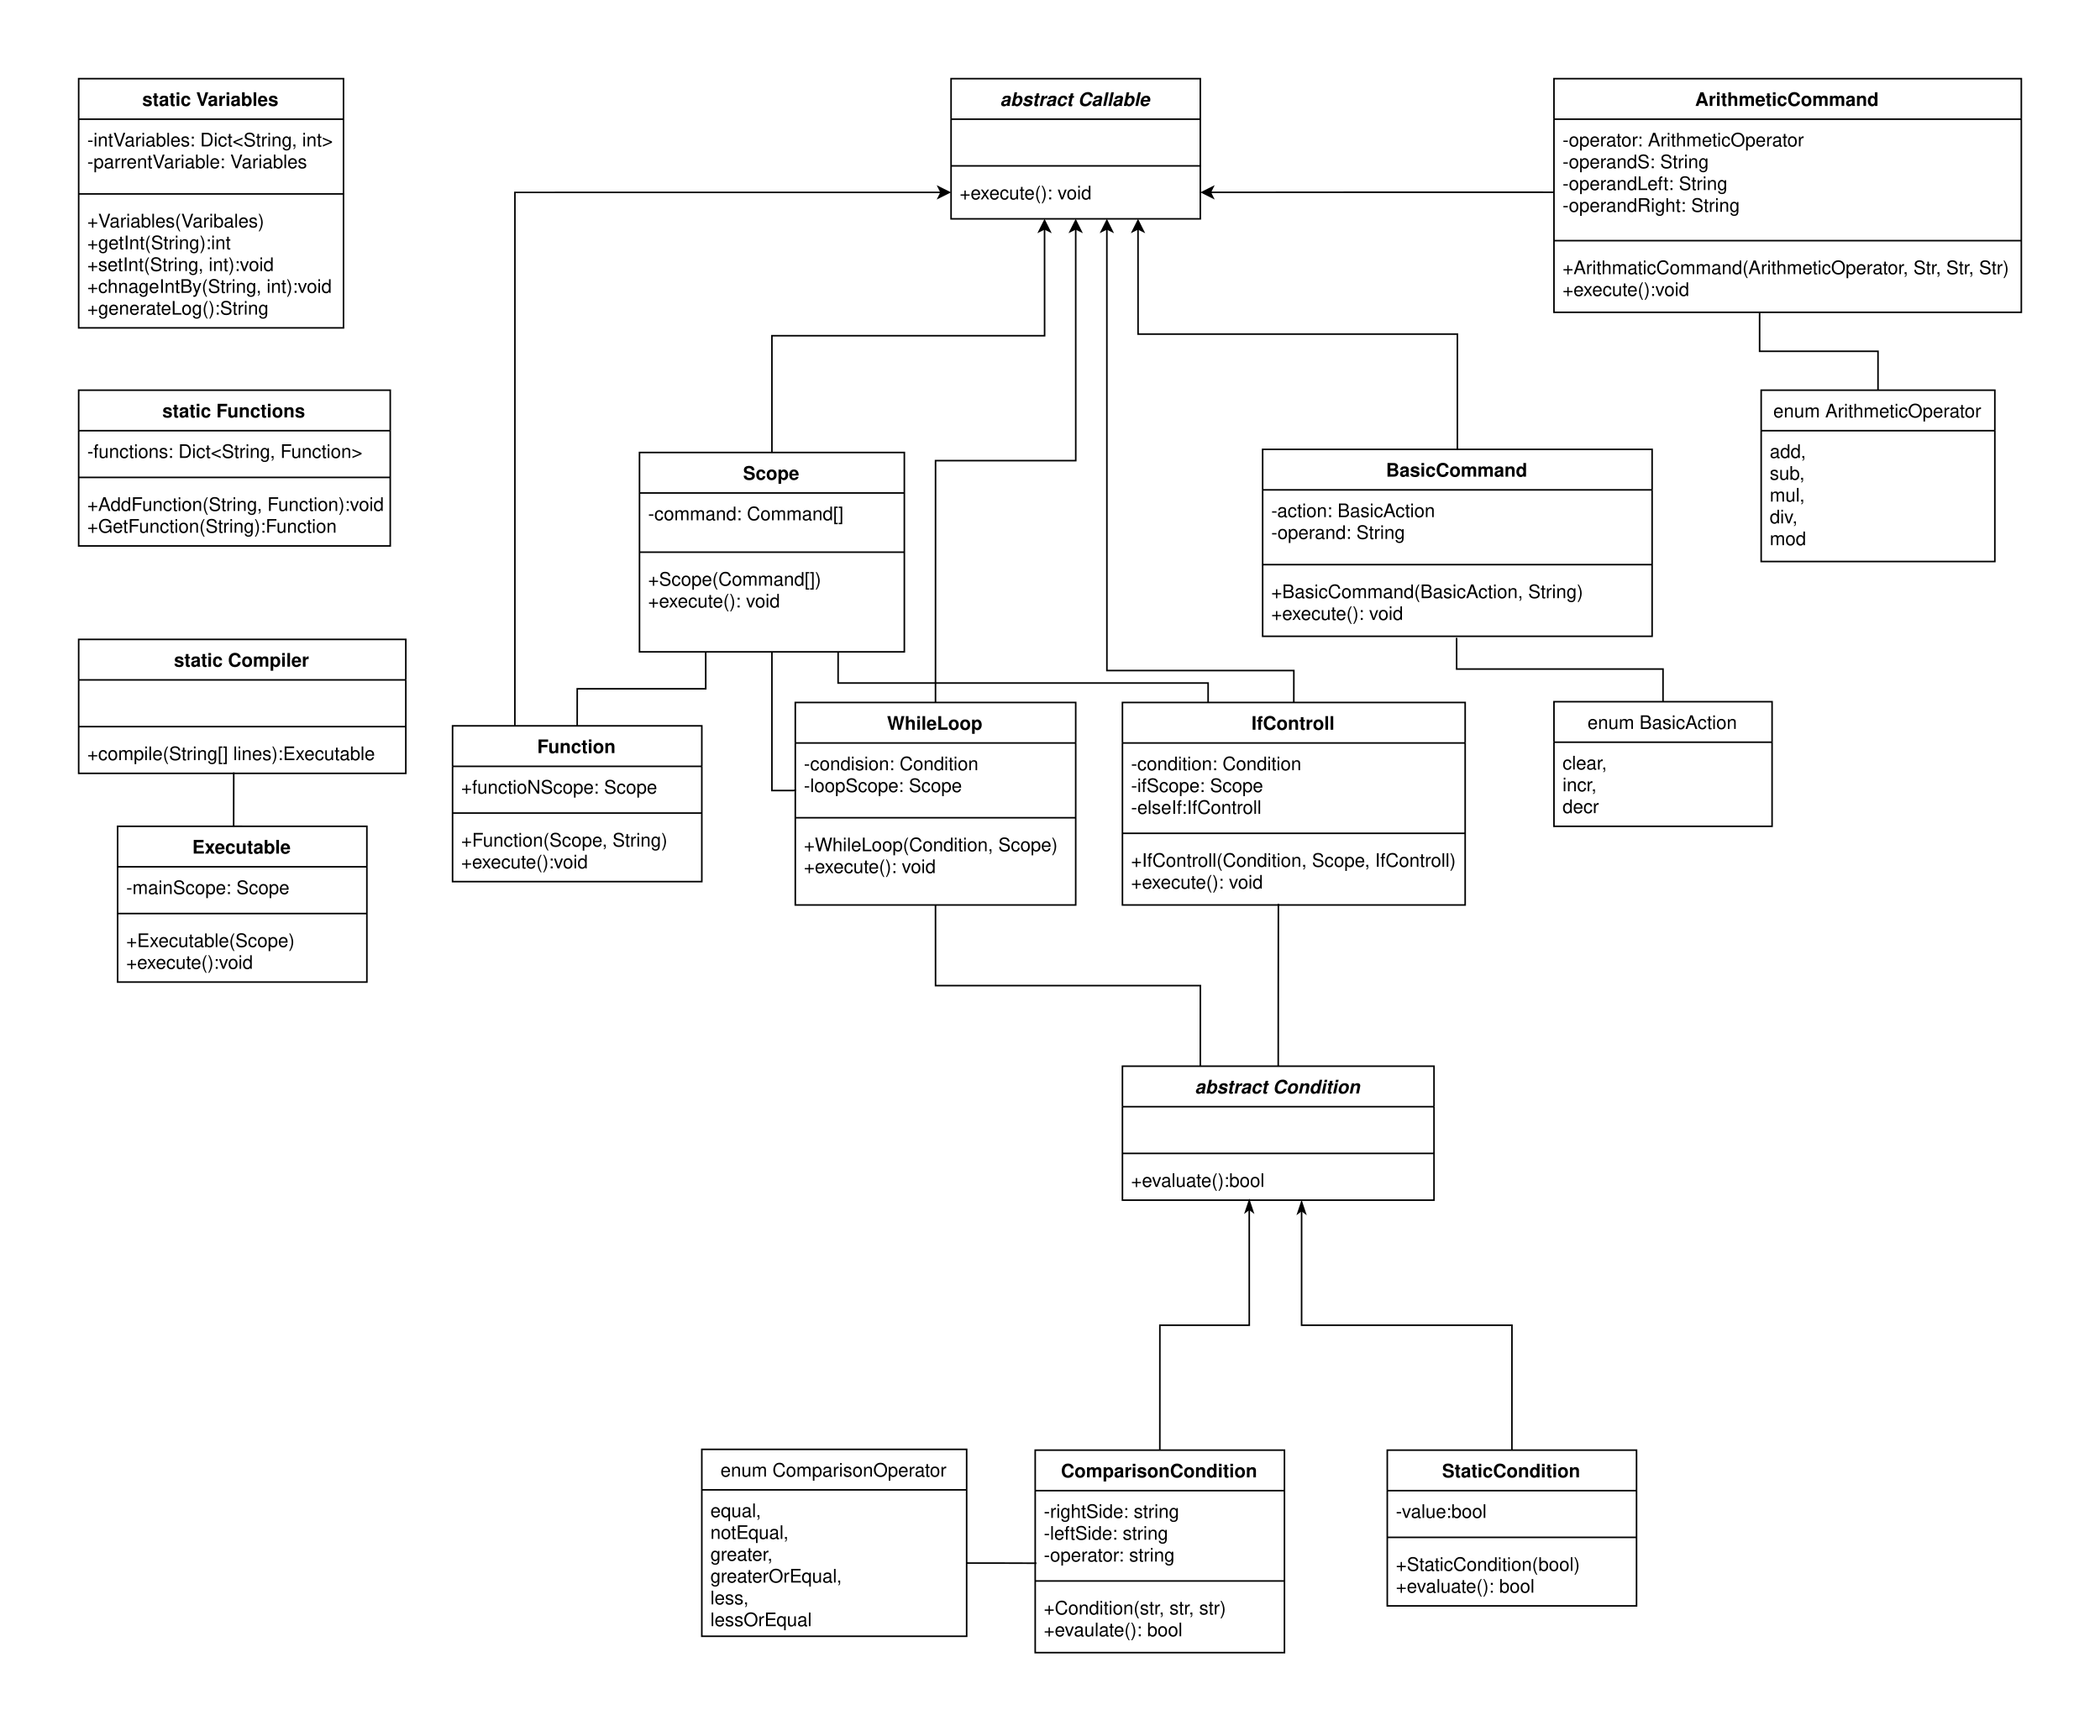
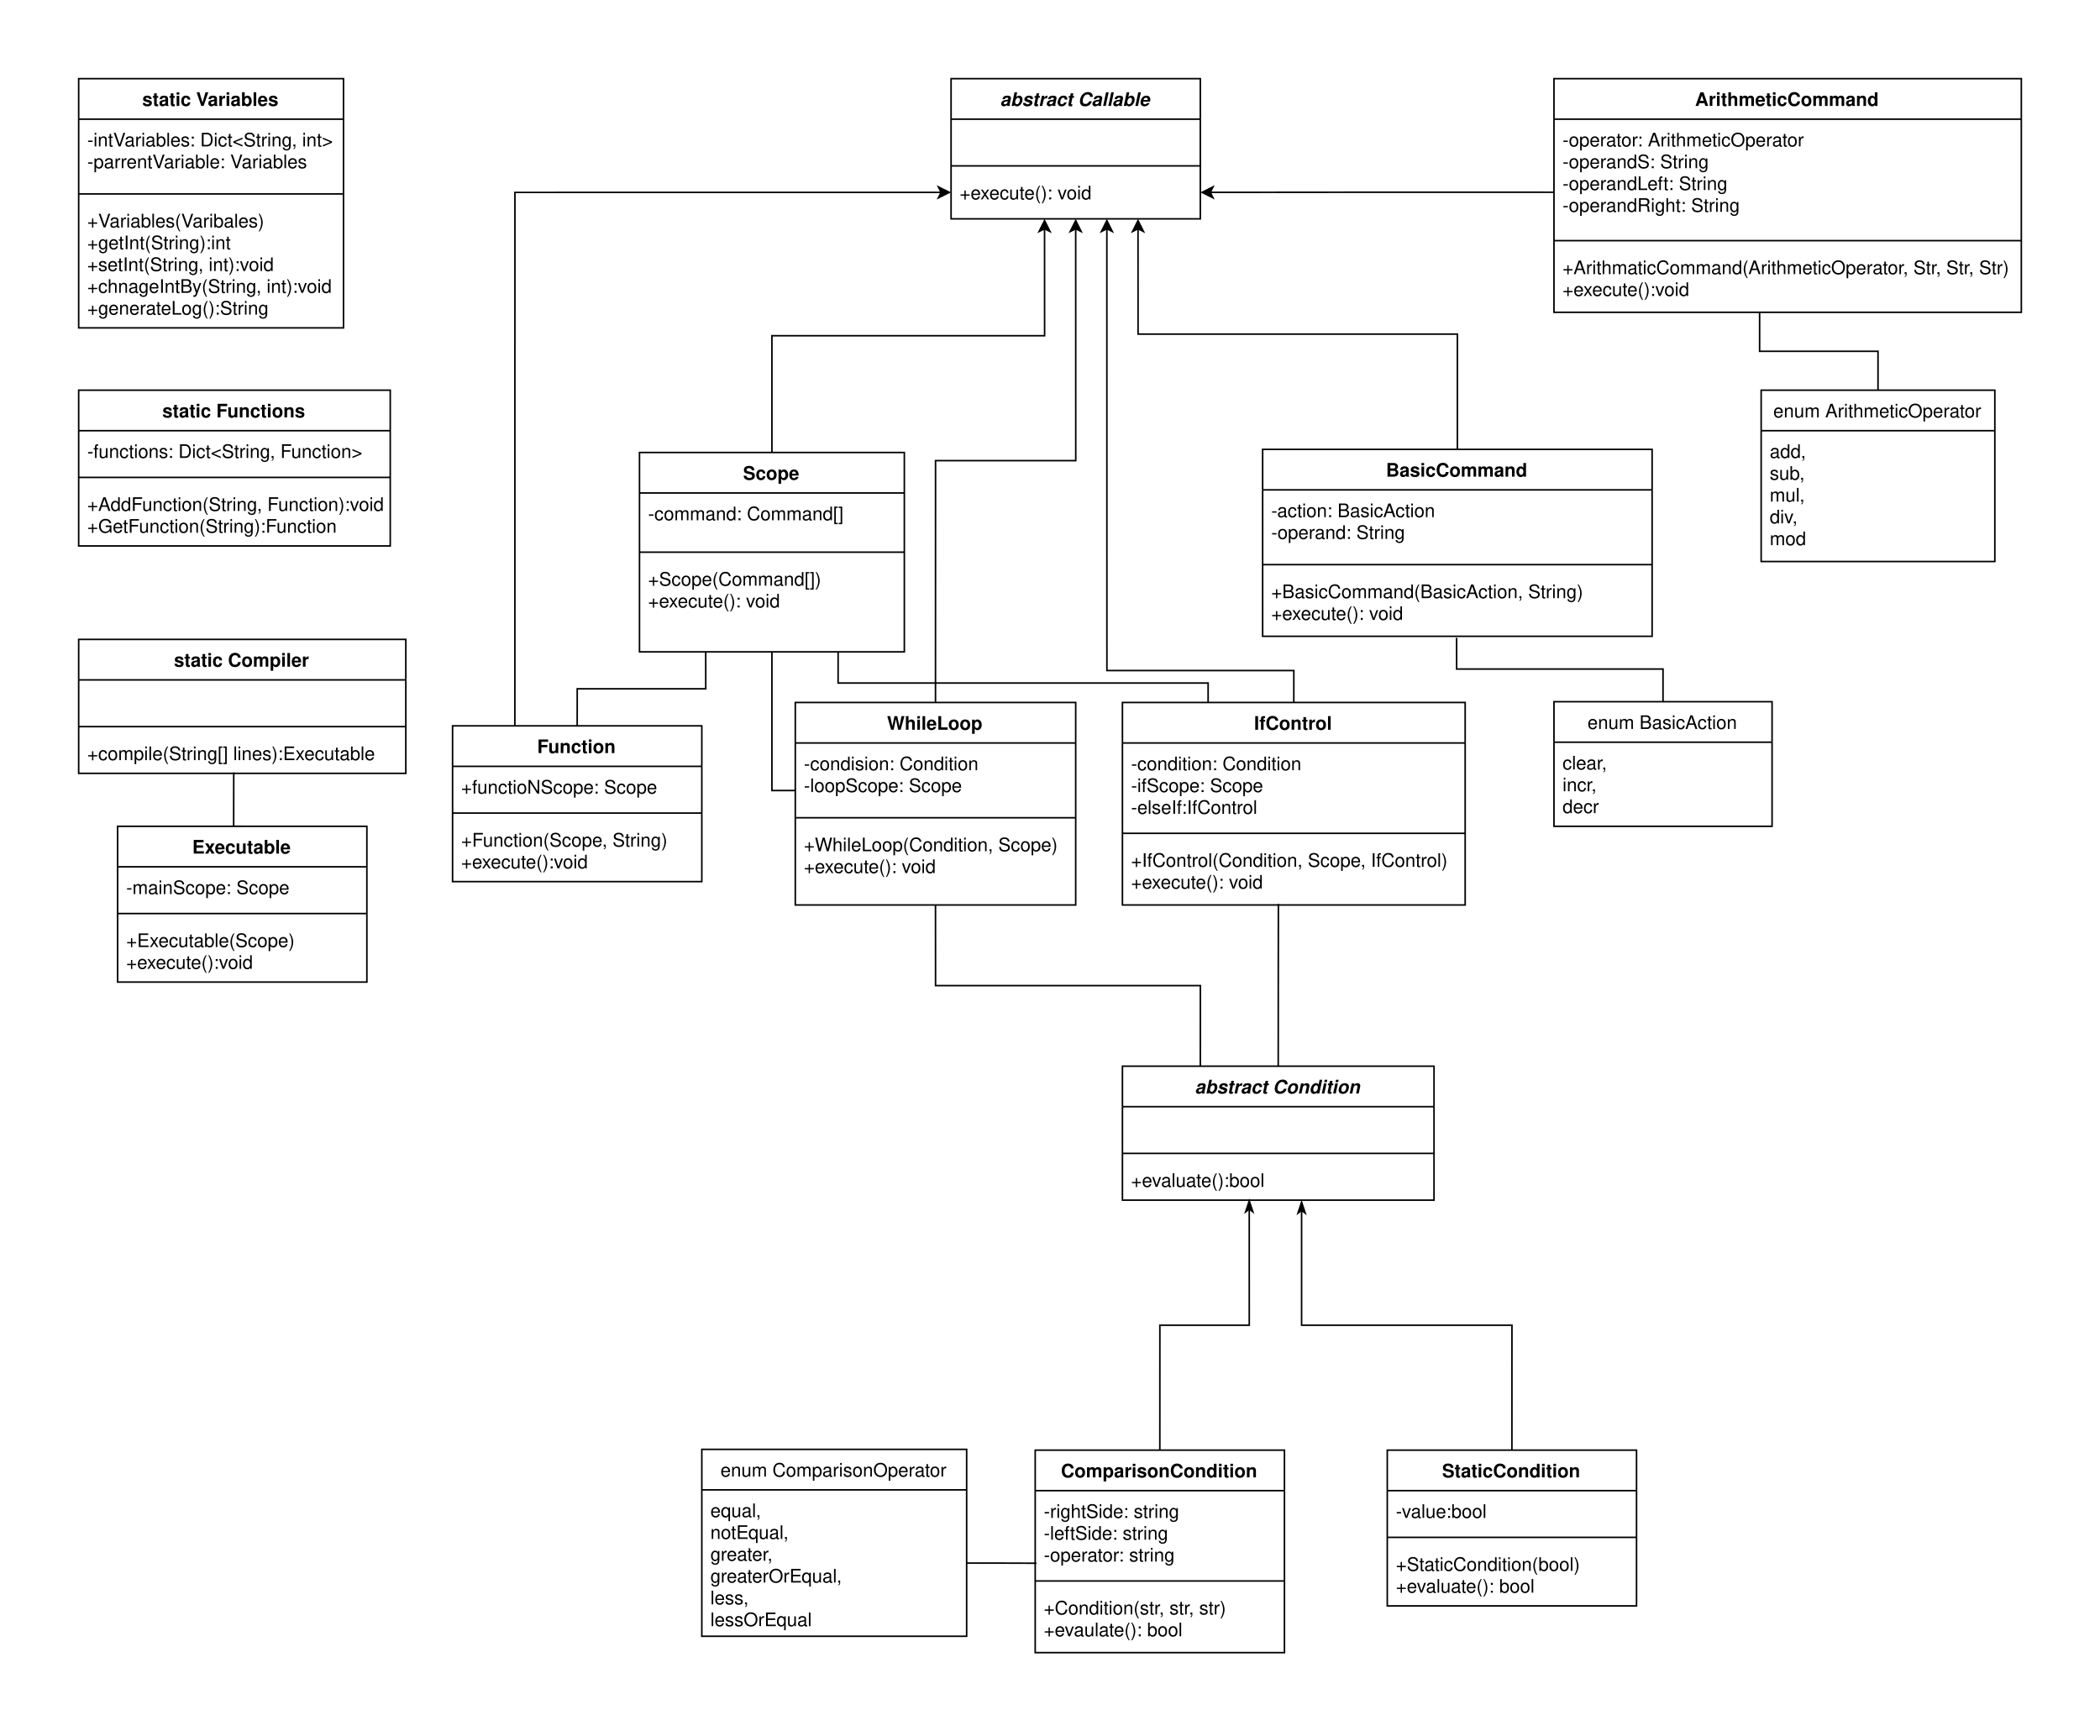
<svg xmlns="http://www.w3.org/2000/svg" version="1.1" width="1348px" height="1114px" viewBox="-0.5 -0.5 1348 1114" content="&lt;mxfile host=&quot;Electron&quot; modified=&quot;2022-10-18T14:00:57.510Z&quot; agent=&quot;5.0 (Windows NT 10.0; Win64; x64) AppleWebKit/537.36 (KHTML, like Gecko) draw.io/20.3.0 Chrome/104.0.511.114 Electron/20.1.3 Safari/537.36&quot; etag=&quot;hCdyJuKr36JOZqBVEAT0&quot; version=&quot;20.3.0&quot; type=&quot;device&quot;&gt;&lt;diagram id=&quot;C5RBs43oDa-KdzZeNtuy&quot; name=&quot;Page-1&quot;&gt;7V1pc9o6F/41zOR+oINX4GMgaW5607Rp0nT58o5iC3BqLGqbbL/+lWx51YkxwWZpNdOZYiEbRefROc9ZJHe08fzpzEeL2UdiY7ej9uynjnbSUVXF0DX6H2t5jlt0XY0bpr5j805Zw7Xzgnljj7cuHRsHhY4hIW7oLIqNFvE8bIWFNuT75LHYbULc4q8u0BQLDdcWcsXWb44dzuLWgdrP2v/FznSW/LJiDuNv5ijpzP+SYIZs8phr0k472tgnJIw/zZ/G2GWTl8zLt/Pnb+7FL/Psw1XwG30d/XdzeduNH/Z+nVvSP8HHXvjmR1+e3Si3lnNyP1ga3uXCs5eG2uV/axA+J/OFbTp9/JL44YxMiYfc06x15JOlZ2P21B69yvpcELKgjQptvMdh+MyxgJYhoU2zcO7yb/GTE35nt78z+NUP/jD2+eQpf/HML2pOAZ+qgCx9i/9BL78m7/+91e+/Lz6/v3rsnR3ffeh2zbgf+2NzMOETd4bJHIf+M+3gYxeFzkMRS4hDcpr2S2/9TBw6PrXHl4/R49jhi0fResVHhMif4pDflQmPfsgNI2uKRAqL9+H02+OlqenTx/Dq3vhi/Ox//9TVdizffl7ASqWAqVz95/gu1Uiuf+S/zO6LrrIb7WOmJ+ilRzwct7x32ES1iJxYcBVT328FYfQvRc+5DguGnOB1AGrmoABAXR0UlUSpv9kzqvrTD/EIGkWpruwWpW8Caa+nFlD6zhyYK5FKrz5j36EThv29gS9oGBR1P/CrlvA47FfiV0s0Hty/Jfyqu8Wv+iYA/wlKVjOaRmnBAlcAoWrYD8hd8l+6tsgCC+gIHp25i6JpnBAvTIDCRIdcZ+rRzxadSKYjRg/YDx1KZ4/5FyGDx8iaOa59gZ7Jkk1PECLrV3I1mhHfeaGPRQlS6Nd+yHGkmoUe1+xOLkMfB7TP50SGStp0gYKQ97GI66JF4NylA55TGTneiIQhmScPKkA7pc3RReiTXykRV9ZGDpsN/FQpav6tqheplzrg14+ZF6D0edss7wFwk1dF875QTwV5UzoJ6e+l1I7/ngb9ngn8nmoWfw65VPAeCvGITWOwIS0EcdoXcNq1yHyOPHrTMf1izC+MUcc4EdBLBRDmkOriSfgqToMFshxvehH1OdGzli98AlgTofdO3AgjM8e2sRdhKEQhimHGgMMNBR0AG9SIzuOYqTA2vDG9VrJr+o9198Mx8SjckBPhClMMP2KGYwBxlYt5NeKei4JcBTBNb0n9DAWxCrJznUjr5MyIuCJXCHZORRRZMC7Jm8hedRVB2poobQ2QrIvusPuZBE7oEPZ8P+5bkviuhGrW1BoVOmMjmSZhlIJQR5FZOSos0386DH+aEltjavWxtQzx0T/xin4g9Ff+tIWct5291gAwqAcAo7c5AkAmLgIA3bHpsMLOWO0c98aImmQ2vzVZhiZZRnMsQy+xDL2m0R9WoOXgOAbsQIp6K4LrH6eFRGhVLuON6EQd2TameFRJJxoXqqHWE2oDdAIcsAaxCckVGpIuRBa3umQVUb3uaT4nF4jqFyJRyopI1HqWPB9p+mnjr92P/oOyuL33Lq8mePq/m6Tfyngon9i2E0Z9tWjh06hF8oj4D2oiYQQDyDhAAG0JP/CE7QxAmykKkZ59o2QfRyKT4crtOxJa2ZHQGa4FazIArImQVP4DnQmRi3Yt4tlOEJG8OGZJLyPOl8VBui6FcxyCj/rA0fhDpzY12YxSH5MVHggEQL2BgCY8ZIiuShdkQ7H2gXUOibUtH0TRISckNT9HuZU8ThatjG62BQYgvAmucbUtNIhJU0oAqIxo2y3yHTa5waFTkrjpI3oqdFyXqLTFPah5XR3FBFOlZgXz2AwVQIqSrpAMENG6P3Es6gWZLpPZdejT9RqrjMg5MqeRFuVBx4wT0PljE5g8Kn7S60jjaiQ2KmPiEla4w2sgJo7rlpoOVt3U1TCtpUXbYxGD2ixCpA7ri/iw2cTa4oXYREsJUnjEUNZ7lK7nI/bpDtFPJQpBvfVzLzyK1QbjEbHSyPUI8j1SxcK6xnwj39eaeWiKaffRc70bptjDPvWZLsg0YjHJTVL7NAzPmunbQVv8JjGtEL8Zk/mCsl5f0pst0xtRZ6X7VQqgaC219mp2tDJHKtVAaU1tQkJAibeXTBUjWJKENCZeIK0KL+i2pAvmVa1YvSeEgFdT9piYA2bzT6MoBli7Ixf8hogAUrGtLXiwNH2P9rTUTqTpfb2T3xTwbtjvd1ZtDNjqnpaH2xftg3/1YlHicHX93+lD9+5XklpbmYJLVun2c3BVw87pjAqFIBlhk4xwWNxVZKiAEwulvpReAwEvEAwiIezOqbqsm7z6Cw1F5Zrayyo7cMSSF7Yn3C1W24EDBllhpuSPVqW2qvJacsW/ERR1i/T0JlQ9xAwTVXJY1LCXMsGmqKHloiBwrJuZ4xUY4vplNisZYpJOWrmhVNX3iiICaTAWM0S+ExAvlyeXZLHFLR5DvUAWhypYmQXSxarKrM2AIea0upHtvXZszhcDnlHIVUNR9V71PTVGPgqZ8QC/l5ao2hKli7Vx8mk0kBqFh1x/y+hfzz7XF2/dgsq26CeQeqIEMzUbR3Q24ixl/kOZjj6gJbV0aanVHSGuVASNIwXIUoKctIEsZdU2iBxSRohys2SHsSQYLRIMs3xSBZCzTrcXF0+qaIBegHAQgxJdZIVprXWEjWOrXG0d8YfkDAlZ0FACS+W62yiRCWGjiWoqcMT1S7L/JsbQjHCBWipQuA0QBnDAYGF23hAcFVb+OF3mby/PlorgrVipaSSaoAxgqOQQt5rqw0E+iqW866lpxnM/EpwgOLiXlo9eVa3f7Qevqkad0ybYW87L9KEes+xtTBkBnfJHscj0RONsA6HoU+iQMWmLRAJ7TC0Xo9jVTM2F41mlFhuzFhl2qmk5hrWRUhF1goDRRNTp+rx7en7fRcGnu2n34uL45516DxQ+cMWQxbY/JaFIqR+aOg9xUPQyh1DNA3weYgMKAsSBqB/w7yWVUEEbeCQ8FVunPkbMHEONn3zgBhcHgdiSdpUqJqyxYBvf8zNsIrANkdOdpliTzz8KRLXGidLFI3nfDUxtv8hp1SoupFarUlY7SK2CRwfrh+O/lFPmnQbT5ds7u158O0Ip8Fn37QjrHiJumsXf0blFe+0Q8fK4Sv3bOURczPSfT6japhbIFe2TjL83yIwMoyRu8OiV9DUwzSf4ITgA+X0rrfd4/cATZyJWjGbfYjfA5xP6ZQW0/l7qU7ksNwrQQ9BpJKcPjVim9MvodbwZpUhtCh3I9INCbyLTD242ATP92SoHz1SJP2adZBB/68oCyPuDuGktiJ8EDQ+BBWfn/ZVOjKSeUxrW369aVHCtGoDDtGe1qFXjzr/dJNrILutQt0JTy0eDrlOH2si2JRAU4ulNXf75WJaKrbYY6aLazw1L4JBFT1USzDUJ5vpi3+ZWJnDE0CFKo5IBOGJLXiwgdZflAlJ5ykUrINn51iZtx7ve1fbPj25xbztIAuueL51k2/eELWraAToWulHKwAwHe1YeVBsjlWGCPcEIcApS+mqjfHwTthYH9nqj/XYuyjFws68LpkTtQXyjLZqZsMraLxCStKG0qjYKWUOybs2lAI9Pki7FWi7F+mKHDs0Cl3hbUgfLzQv+ggwhtCF46Gysra53fcfk8E1uQpEZpkRxtZuwpaINDYgrV70DbMdvdldKRRkKf9lDq0UWmhjDfr/01qpEl8Hrt/BL4QhWw9h98FoTg9fUAE1iQFzKo7fWs0Pa4YWyNRnK3ph3ri/2XYeyNTCUndiBo1xtxMrNjbIoog2A7DyMrYueSXpme4IT+U6ado/oLDMG6KU0oNfSHl/QRfbYnaRwqHwjTcYy+WtppNKoVBrpCjycIJYOsUlJJtYiE+uLfddBLB2ikKNj2874BKAG4HfCnOGwdBfr96qDKlXGhtipGwdrgmfc/+4vyZ2O9MnU/Hp+eXozUUhS5H9YOdI0I5rUXq4OhW01RQrONHBEPNiv8Z1PG+Hj1Y3Sx1SrzuhvOJbcKN008xyaq4mnAh7HpbSlJ4A8uW0XdzMHy7tiw3xZ2gFtOw+lHkT6rhl4KhfgRiEt8ASnBnb/gCMWPddMV8jT/HZxDouoPTTQbTXa0h6A11o86ReyJsKpftfFY/2E7+PlXdmFr3d5OmBd9dOEEwyCrd+W+pE+8Do+cDNCV4DXGYJSb8AHriLNJRc4UiooMztHkJrhUXbxgwy6b1dzKD1xKyIIoia2IoJDHu7SGe6y41eK57aYml7PJ04rxmtWhtCHlL3hhr3dnVWCvAIAeukTEuZrOXy0mH0kNmY9/g8=&lt;/diagram&gt;&lt;/mxfile&gt;" style="background-color: rgb(255, 255, 255);">
  <defs>
    <clipPath id="mx-clip-414-321-162-34-0">
      <rect x="414" y="321" width="162" height="34" />
    </clipPath>
    <clipPath id="mx-clip-414-363-162-50-0">
      <rect x="414" y="363" width="162" height="50" />
    </clipPath>
    <clipPath id="mx-clip-614-81-152-26-0">
      <rect x="614" y="81" width="152" height="26" />
    </clipPath>
    <clipPath id="mx-clip-614-115-152-26-0">
      <rect x="614" y="115" width="152" height="26" />
    </clipPath>
    <clipPath id="mx-clip-514-482-172-44-0">
      <rect x="514" y="482" width="172" height="44" />
    </clipPath>
    <clipPath id="mx-clip-514-534-172-42-0">
      <rect x="514" y="534" width="172" height="42" />
    </clipPath>
    <clipPath id="mx-clip-54-81-162-44-0">
      <rect x="54" y="81" width="162" height="44" />
    </clipPath>
    <clipPath id="mx-clip-54-133-162-82-0">
      <rect x="54" y="133" width="162" height="82" />
    </clipPath>
    <clipPath id="mx-clip-54-441-202-26-0">
      <rect x="54" y="441" width="202" height="26" />
    </clipPath>
    <clipPath id="mx-clip-54-475-202-26-0">
      <rect x="54" y="475" width="202" height="26" />
    </clipPath>
    <clipPath id="mx-clip-79-561-152-26-0">
      <rect x="79" y="561" width="152" height="26" />
    </clipPath>
    <clipPath id="mx-clip-79-595-152-40-0">
      <rect x="79" y="595" width="152" height="40" />
    </clipPath>
    <clipPath id="mx-clip-668-962-152-54-0">
      <rect x="668" y="962" width="152" height="54" />
    </clipPath>
    <clipPath id="mx-clip-668-1024-152-42-0">
      <rect x="668" y="1024" width="152" height="42" />
    </clipPath>
    <clipPath id="mx-clip-814-319-242-44-0">
      <rect x="814" y="319" width="242" height="44" />
    </clipPath>
    <clipPath id="mx-clip-814-371-242-42-0">
      <rect x="814" y="371" width="242" height="42" />
    </clipPath>
    <clipPath id="mx-clip-1001-481-132-54-0">
      <rect x="1001" y="481" width="132" height="54" />
    </clipPath>
    <clipPath id="mx-clip-454-961-162-94-0">
      <rect x="454" y="961" width="162" height="94" />
    </clipPath>
    <clipPath id="mx-clip-724-482-212-54-0">
      <rect x="724" y="482" width="212" height="54" />
    </clipPath>
    <clipPath id="mx-clip-724-544-212-42-0">
      <rect x="724" y="544" width="212" height="42" />
    </clipPath>
    <clipPath id="mx-clip-894-962-152-26-0">
      <rect x="894" y="962" width="152" height="26" />
    </clipPath>
    <clipPath id="mx-clip-894-996-152-40-0">
      <rect x="894" y="996" width="152" height="40" />
    </clipPath>
    <clipPath id="mx-clip-724-715-192-26-0">
      <rect x="724" y="715" width="192" height="26" />
    </clipPath>
    <clipPath id="mx-clip-724-749-192-26-0">
      <rect x="724" y="749" width="192" height="26" />
    </clipPath>
    <clipPath id="mx-clip-294-497-152-26-0">
      <rect x="294" y="497" width="152" height="26" />
    </clipPath>
    <clipPath id="mx-clip-294-531-152-40-0">
      <rect x="294" y="531" width="152" height="40" />
    </clipPath>
    <clipPath id="mx-clip-54-281-192-26-0">
      <rect x="54" y="281" width="192" height="26" />
    </clipPath>
    <clipPath id="mx-clip-54-315-192-40-0">
      <rect x="54" y="315" width="192" height="40" />
    </clipPath>
    <clipPath id="mx-clip-1134-281-142-84-0">
      <rect x="1134" y="281" width="142" height="84" />
    </clipPath>
    <clipPath id="mx-clip-1001-81-292-74-0">
      <rect x="1001" y="81" width="292" height="74" />
    </clipPath>
    <clipPath id="mx-clip-1001-163-292-42-0">
      <rect x="1001" y="163" width="292" height="42" />
    </clipPath>
  </defs>
  <g>
    <path d="M 495 290 L 495 215.03 L 670.03 215.03 L 670 146.37" fill="none" stroke="rgb(0, 0, 0)" stroke-miterlimit="10" pointer-events="stroke" />
    <path d="M 670 141.12 L 673.5 148.12 L 670 146.37 L 666.5 148.12 Z" fill="rgb(0, 0, 0)" stroke="rgb(0, 0, 0)" stroke-miterlimit="10" pointer-events="all" />
    <path d="M 537.5 418 L 537.48 438 L 775 438 L 775 450.5" fill="none" stroke="rgb(0, 0, 0)" stroke-miterlimit="10" pointer-events="stroke" />
    <path d="M 495 418 L 495 507.03 L 509 507.03 L 510.36 506.68" fill="none" stroke="rgb(0, 0, 0)" stroke-miterlimit="10" pointer-events="stroke" />
    <path d="M 452.5 418 L 452.52 441.72 L 370.03 441.72 L 370 465.5" fill="none" stroke="rgb(0, 0, 0)" stroke-miterlimit="10" pointer-events="stroke" />
    <path d="M 410 316 L 410 290 L 580 290 L 580 316" fill="rgb(255, 255, 255)" stroke="rgb(0, 0, 0)" stroke-miterlimit="10" pointer-events="all" />
    <path d="M 410 316 L 410 418 L 580 418 L 580 316" fill="none" stroke="rgb(0, 0, 0)" stroke-miterlimit="10" pointer-events="none" />
    <path d="M 410 316 L 580 316" fill="none" stroke="rgb(0, 0, 0)" stroke-miterlimit="10" pointer-events="none" />
    <g fill="rgb(0, 0, 0)" font-family="Helvetica" font-weight="bold" pointer-events="none" text-anchor="middle" font-size="12px">
      <text x="494.5" y="307.5">Scope</text>
    </g>
    <g fill="rgb(0, 0, 0)" font-family="Helvetica" pointer-events="none" clip-path="url(#mx-clip-414-321-162-34-0)" font-size="12px">
      <text x="415.5" y="333.5">-command: Command[]</text>
    </g>
    <path d="M 410 354 L 580 354" fill="none" stroke="rgb(0, 0, 0)" stroke-miterlimit="10" pointer-events="none" />
    <g fill="rgb(0, 0, 0)" font-family="Helvetica" pointer-events="none" clip-path="url(#mx-clip-414-363-162-50-0)" font-size="12px">
      <text x="415.5" y="375.5">+Scope(Command[])</text>
      <text x="415.5" y="389.5">+execute(): void</text>
    </g>
    <path d="M 610 76 L 610 50 L 770 50 L 770 76" fill="rgb(255, 255, 255)" stroke="rgb(0, 0, 0)" stroke-miterlimit="10" pointer-events="none" />
    <path d="M 610 76 L 610 140 L 770 140 L 770 76" fill="none" stroke="rgb(0, 0, 0)" stroke-miterlimit="10" pointer-events="none" />
    <path d="M 610 76 L 770 76" fill="none" stroke="rgb(0, 0, 0)" stroke-miterlimit="10" pointer-events="none" />
    <g fill="rgb(0, 0, 0)" font-family="Helvetica" font-weight="bold" font-style="italic" pointer-events="none" text-anchor="middle" font-size="12px">
      <text x="689.5" y="67.5">abstract Callable</text>
    </g>
    <g fill="rgb(0, 0, 0)" font-family="Helvetica" pointer-events="none" clip-path="url(#mx-clip-614-81-152-26-0)" font-size="12px" />
    <path d="M 610 106 L 770 106" fill="none" stroke="rgb(0, 0, 0)" stroke-miterlimit="10" pointer-events="none" />
    <g fill="rgb(0, 0, 0)" font-family="Helvetica" pointer-events="none" clip-path="url(#mx-clip-614-115-152-26-0)" font-size="12px">
      <text x="615.5" y="127.5">+execute(): void</text>
    </g>
    <path d="M 935 288 L 935 214 L 730.03 214 L 730 146.37" fill="none" stroke="rgb(0, 0, 0)" stroke-miterlimit="10" pointer-events="none" />
    <path d="M 730 141.12 L 733.5 148.12 L 730 146.37 L 726.5 148.12 Z" fill="rgb(0, 0, 0)" stroke="rgb(0, 0, 0)" stroke-miterlimit="10" pointer-events="none" />
    <path d="M 600 450.5 L 600.03 295.24 L 690.03 295.24 L 690 146.37" fill="none" stroke="rgb(0, 0, 0)" stroke-miterlimit="10" pointer-events="none" />
    <path d="M 690 141.12 L 693.5 148.12 L 690 146.37 L 686.5 148.12 Z" fill="rgb(0, 0, 0)" stroke="rgb(0, 0, 0)" stroke-miterlimit="10" pointer-events="none" />
    <path d="M 510 476.5 L 510 450.5 L 690 450.5 L 690 476.5" fill="rgb(255, 255, 255)" stroke="rgb(0, 0, 0)" stroke-miterlimit="10" pointer-events="none" />
    <path d="M 510 476.5 L 510 580.5 L 690 580.5 L 690 476.5" fill="none" stroke="rgb(0, 0, 0)" stroke-miterlimit="10" pointer-events="none" />
    <path d="M 510 476.5 L 690 476.5" fill="none" stroke="rgb(0, 0, 0)" stroke-miterlimit="10" pointer-events="none" />
    <g fill="rgb(0, 0, 0)" font-family="Helvetica" font-weight="bold" pointer-events="none" text-anchor="middle" font-size="12px">
      <text x="599.5" y="468">WhileLoop</text>
    </g>
    <g fill="rgb(0, 0, 0)" font-family="Helvetica" pointer-events="none" clip-path="url(#mx-clip-514-482-172-44-0)" font-size="12px">
      <text x="515.5" y="494">-condision: Condition</text>
      <text x="515.5" y="508">-loopScope: Scope</text>
    </g>
    <path d="M 510 524.5 L 690 524.5" fill="none" stroke="rgb(0, 0, 0)" stroke-miterlimit="10" pointer-events="none" />
    <g fill="rgb(0, 0, 0)" font-family="Helvetica" pointer-events="none" clip-path="url(#mx-clip-514-534-172-42-0)" font-size="12px">
      <text x="515.5" y="546">+WhileLoop(Condition, Scope)</text>
      <text x="515.5" y="560">+execute(): void</text>
    </g>
    <path d="M 50 76 L 50 50 L 220 50 L 220 76" fill="rgb(255, 255, 255)" stroke="rgb(0, 0, 0)" stroke-miterlimit="10" pointer-events="none" />
    <path d="M 50 76 L 50 210 L 220 210 L 220 76" fill="none" stroke="rgb(0, 0, 0)" stroke-miterlimit="10" pointer-events="none" />
    <path d="M 50 76 L 220 76" fill="none" stroke="rgb(0, 0, 0)" stroke-miterlimit="10" pointer-events="none" />
    <g fill="rgb(0, 0, 0)" font-family="Helvetica" font-weight="bold" pointer-events="none" text-anchor="middle" font-size="12px">
      <text x="134.5" y="67.5">static Variables</text>
    </g>
    <g fill="rgb(0, 0, 0)" font-family="Helvetica" pointer-events="none" clip-path="url(#mx-clip-54-81-162-44-0)" font-size="12px">
      <text x="55.5" y="93.5">-intVariables: Dict&lt;String, int&gt; </text>
      <text x="55.5" y="107.5">-parrentVariable: Variables</text>
    </g>
    <path d="M 50 124 L 220 124" fill="none" stroke="rgb(0, 0, 0)" stroke-miterlimit="10" pointer-events="none" />
    <g fill="rgb(0, 0, 0)" font-family="Helvetica" pointer-events="none" clip-path="url(#mx-clip-54-133-162-82-0)" font-size="12px">
      <text x="55.5" y="145.5">+Variables(Varibales)</text>
      <text x="55.5" y="159.5">+getInt(String):int</text>
      <text x="55.5" y="173.5">+setInt(String, int):void</text>
      <text x="55.5" y="187.5">+chnageIntBy(String, int):void</text>
      <text x="55.5" y="201.5">+generateLog():String</text>
    </g>
    <path d="M 50 436 L 50 410 L 260 410 L 260 436" fill="rgb(255, 255, 255)" stroke="rgb(0, 0, 0)" stroke-miterlimit="10" pointer-events="none" />
    <path d="M 50 436 L 50 496 L 260 496 L 260 436" fill="none" stroke="rgb(0, 0, 0)" stroke-miterlimit="10" pointer-events="none" />
    <path d="M 50 436 L 260 436" fill="none" stroke="rgb(0, 0, 0)" stroke-miterlimit="10" pointer-events="none" />
    <g fill="rgb(0, 0, 0)" font-family="Helvetica" font-weight="bold" pointer-events="none" text-anchor="middle" font-size="12px">
      <text x="154.5" y="427.5">static Compiler</text>
    </g>
    <g fill="rgb(0, 0, 0)" font-family="Helvetica" pointer-events="none" clip-path="url(#mx-clip-54-441-202-26-0)" font-size="12px" />
    <path d="M 50 466 L 260 466" fill="none" stroke="rgb(0, 0, 0)" stroke-miterlimit="10" pointer-events="none" />
    <g fill="rgb(0, 0, 0)" font-family="Helvetica" pointer-events="none" clip-path="url(#mx-clip-54-475-202-26-0)" font-size="12px">
      <text x="55.5" y="487.5">+compile(String[] lines):Executable</text>
    </g>
    <path d="M 155 530 L 149.48 530 L 149.54 495.4" fill="none" stroke="rgb(0, 0, 0)" stroke-miterlimit="10" pointer-events="none" />
    <path d="M 75 556 L 75 530 L 235 530 L 235 556" fill="rgb(255, 255, 255)" stroke="rgb(0, 0, 0)" stroke-miterlimit="10" pointer-events="none" />
    <path d="M 75 556 L 75 630 L 235 630 L 235 556" fill="none" stroke="rgb(0, 0, 0)" stroke-miterlimit="10" pointer-events="none" />
    <path d="M 75 556 L 235 556" fill="none" stroke="rgb(0, 0, 0)" stroke-miterlimit="10" pointer-events="none" />
    <g fill="rgb(0, 0, 0)" font-family="Helvetica" font-weight="bold" pointer-events="none" text-anchor="middle" font-size="12px">
      <text x="154.5" y="547.5">Executable</text>
    </g>
    <g fill="rgb(0, 0, 0)" font-family="Helvetica" pointer-events="none" clip-path="url(#mx-clip-79-561-152-26-0)" font-size="12px">
      <text x="80.5" y="573.5">-mainScope: Scope</text>
    </g>
    <path d="M 75 586 L 235 586" fill="none" stroke="rgb(0, 0, 0)" stroke-miterlimit="10" pointer-events="none" />
    <g fill="rgb(0, 0, 0)" font-family="Helvetica" pointer-events="none" clip-path="url(#mx-clip-79-595-152-40-0)" font-size="12px">
      <text x="80.5" y="607.5">+Executable(Scope)</text>
      <text x="80.5" y="621.5">+execute():void</text>
    </g>
    <path d="M 744 930.5 L 744.03 850.28 L 801.41 850.28 L 801.4 775.77" fill="none" stroke="rgb(0, 0, 0)" stroke-miterlimit="10" pointer-events="none" />
    <path d="M 801.4 770.52 L 803.73 777.52 L 801.4 775.77 L 799.07 777.52 Z" fill="rgb(0, 0, 0)" stroke="rgb(0, 0, 0)" stroke-miterlimit="10" pointer-events="none" />
    <path d="M 664 956.5 L 664 930.5 L 824 930.5 L 824 956.5" fill="rgb(255, 255, 255)" stroke="rgb(0, 0, 0)" stroke-miterlimit="10" pointer-events="none" />
    <path d="M 664 956.5 L 664 1060.5 L 824 1060.5 L 824 956.5" fill="none" stroke="rgb(0, 0, 0)" stroke-miterlimit="10" pointer-events="none" />
    <path d="M 664 956.5 L 824 956.5" fill="none" stroke="rgb(0, 0, 0)" stroke-miterlimit="10" pointer-events="none" />
    <g fill="rgb(0, 0, 0)" font-family="Helvetica" font-weight="bold" pointer-events="none" text-anchor="middle" font-size="12px">
      <text x="743.5" y="948">ComparisonCondition</text>
    </g>
    <g fill="rgb(0, 0, 0)" font-family="Helvetica" pointer-events="none" clip-path="url(#mx-clip-668-962-152-54-0)" font-size="12px">
      <text x="669.5" y="974">-rightSide: string</text>
      <text x="669.5" y="988">-leftSide: string</text>
      <text x="669.5" y="1002">-operator: string</text>
    </g>
    <path d="M 664 1014.5 L 824 1014.5" fill="none" stroke="rgb(0, 0, 0)" stroke-miterlimit="10" pointer-events="none" />
    <g fill="rgb(0, 0, 0)" font-family="Helvetica" pointer-events="none" clip-path="url(#mx-clip-668-1024-152-42-0)" font-size="12px">
      <text x="669.5" y="1036">+Condition(str, str, str)</text>
      <text x="669.5" y="1050">+evaulate(): bool</text>
    </g>
    <path d="M 810 314 L 810 288 L 1060 288 L 1060 314" fill="rgb(255, 255, 255)" stroke="rgb(0, 0, 0)" stroke-miterlimit="10" pointer-events="none" />
    <path d="M 810 314 L 810 408 L 1060 408 L 1060 314" fill="none" stroke="rgb(0, 0, 0)" stroke-miterlimit="10" pointer-events="none" />
    <path d="M 810 314 L 1060 314" fill="none" stroke="rgb(0, 0, 0)" stroke-miterlimit="10" pointer-events="none" />
    <g fill="rgb(0, 0, 0)" font-family="Helvetica" font-weight="bold" pointer-events="none" text-anchor="middle" font-size="12px">
      <text x="934.5" y="305.5">BasicCommand</text>
    </g>
    <g fill="rgb(0, 0, 0)" font-family="Helvetica" pointer-events="none" clip-path="url(#mx-clip-814-319-242-44-0)" font-size="12px">
      <text x="815.5" y="331.5">-action: BasicAction</text>
      <text x="815.5" y="345.5">-operand: String</text>
    </g>
    <path d="M 810 362 L 1060 362" fill="none" stroke="rgb(0, 0, 0)" stroke-miterlimit="10" pointer-events="none" />
    <g fill="rgb(0, 0, 0)" font-family="Helvetica" pointer-events="none" clip-path="url(#mx-clip-814-371-242-42-0)" font-size="12px">
      <text x="815.5" y="383.5">+BasicCommand(BasicAction, String)</text>
      <text x="815.5" y="397.5">+execute(): void</text>
    </g>
    <path d="M 1067 450 L 1067 429.03 L 934.52 429.03 L 934.5 409.01" fill="none" stroke="rgb(0, 0, 0)" stroke-miterlimit="10" pointer-events="none" />
    <path d="M 997 476 L 997 450 L 1137 450 L 1137 476" fill="none" stroke="rgb(0, 0, 0)" stroke-miterlimit="10" pointer-events="none" />
    <path d="M 997 476 L 997 530 L 1137 530 L 1137 476" fill="none" stroke="rgb(0, 0, 0)" stroke-miterlimit="10" pointer-events="none" />
    <path d="M 997 476 L 1137 476" fill="none" stroke="rgb(0, 0, 0)" stroke-miterlimit="10" pointer-events="none" />
    <g fill="rgb(0, 0, 0)" font-family="Helvetica" pointer-events="none" text-anchor="middle" font-size="12px">
      <text x="1066.5" y="467.5">enum BasicAction</text>
    </g>
    <g fill="rgb(0, 0, 0)" font-family="Helvetica" pointer-events="none" clip-path="url(#mx-clip-1001-481-132-54-0)" font-size="12px">
      <text x="1002.5" y="493.5">clear,</text>
      <text x="1002.5" y="507.5">incr,</text>
      <text x="1002.5" y="521.5">decr</text>
    </g>
    <path d="M 450 956 L 450 930 L 620 930 L 620 956" fill="none" stroke="rgb(0, 0, 0)" stroke-miterlimit="10" pointer-events="none" />
    <path d="M 450 956 L 450 1050 L 620 1050 L 620 956" fill="none" stroke="rgb(0, 0, 0)" stroke-miterlimit="10" pointer-events="none" />
    <path d="M 450 956 L 620 956" fill="none" stroke="rgb(0, 0, 0)" stroke-miterlimit="10" pointer-events="none" />
    <g fill="rgb(0, 0, 0)" font-family="Helvetica" pointer-events="none" text-anchor="middle" font-size="12px">
      <text x="534.5" y="947.5">enum ComparisonOperator</text>
    </g>
    <g fill="rgb(0, 0, 0)" font-family="Helvetica" pointer-events="none" clip-path="url(#mx-clip-454-961-162-94-0)" font-size="12px">
      <text x="455.5" y="973.5">equal,</text>
      <text x="455.5" y="987.5">notEqual,</text>
      <text x="455.5" y="1001.5">greater,</text>
      <text x="455.5" y="1015.5">greaterOrEqual,</text>
      <text x="455.5" y="1029.5">less,</text>
      <text x="455.5" y="1043.5">lessOrEqual</text>
    </g>
    <path d="M 620 1003 L 642.03 1003.03 L 664.8 1003.1" fill="none" stroke="rgb(0, 0, 0)" stroke-miterlimit="10" pointer-events="none" />
    <path d="M 830 450.5 L 830.03 430 L 710.03 430 L 710 146.37" fill="none" stroke="rgb(0, 0, 0)" stroke-miterlimit="10" pointer-events="none" />
    <path d="M 710 141.12 L 713.5 148.12 L 710 146.37 L 706.5 148.12 Z" fill="rgb(0, 0, 0)" stroke="rgb(0, 0, 0)" stroke-miterlimit="10" pointer-events="none" />
    <path d="M 720 476.5 L 720 450.5 L 940 450.5 L 940 476.5" fill="rgb(255, 255, 255)" stroke="rgb(0, 0, 0)" stroke-miterlimit="10" pointer-events="none" />
    <path d="M 720 476.5 L 720 580.5 L 940 580.5 L 940 476.5" fill="none" stroke="rgb(0, 0, 0)" stroke-miterlimit="10" pointer-events="none" />
    <path d="M 720 476.5 L 940 476.5" fill="none" stroke="rgb(0, 0, 0)" stroke-miterlimit="10" pointer-events="none" />
    <g fill="rgb(0, 0, 0)" font-family="Helvetica" font-weight="bold" pointer-events="none" text-anchor="middle" font-size="12px">
-       <text x="829.5" y="468">IfControll</text>
+       <text x="829.5" y="468">IfControl</text>
    </g>
    <g fill="rgb(0, 0, 0)" font-family="Helvetica" pointer-events="none" clip-path="url(#mx-clip-724-482-212-54-0)" font-size="12px">
      <text x="725.5" y="494">-condition: Condition</text>
      <text x="725.5" y="508">-ifScope: Scope</text>
-       <text x="725.5" y="522">-elseIf:IfControll</text>
+       <text x="725.5" y="522">-elseIf:IfControl</text>
    </g>
    <path d="M 720 534.5 L 940 534.5" fill="none" stroke="rgb(0, 0, 0)" stroke-miterlimit="10" pointer-events="none" />
    <g fill="rgb(0, 0, 0)" font-family="Helvetica" pointer-events="none" clip-path="url(#mx-clip-724-544-212-42-0)" font-size="12px">
-       <text x="725.5" y="556">+IfControll(Condition, Scope, IfControll)</text>
+       <text x="725.5" y="556">+IfControl(Condition, Scope, IfControl)</text>
      <text x="725.5" y="570">+execute(): void</text>
    </g>
    <path d="M 970 930.5 L 970.03 850.28 L 835 850.28 L 835 776.58" fill="none" stroke="rgb(0, 0, 0)" stroke-miterlimit="10" pointer-events="none" />
    <path d="M 835 771.33 L 837.33 778.33 L 835 776.58 L 832.67 778.33 Z" fill="rgb(0, 0, 0)" stroke="rgb(0, 0, 0)" stroke-miterlimit="10" pointer-events="none" />
    <path d="M 890 956.5 L 890 930.5 L 1050 930.5 L 1050 956.5" fill="rgb(255, 255, 255)" stroke="rgb(0, 0, 0)" stroke-miterlimit="10" pointer-events="none" />
    <path d="M 890 956.5 L 890 1030.5 L 1050 1030.5 L 1050 956.5" fill="none" stroke="rgb(0, 0, 0)" stroke-miterlimit="10" pointer-events="none" />
    <path d="M 890 956.5 L 1050 956.5" fill="none" stroke="rgb(0, 0, 0)" stroke-miterlimit="10" pointer-events="none" />
    <g fill="rgb(0, 0, 0)" font-family="Helvetica" font-weight="bold" pointer-events="none" text-anchor="middle" font-size="12px">
      <text x="969.5" y="948">StaticCondition</text>
    </g>
    <g fill="rgb(0, 0, 0)" font-family="Helvetica" pointer-events="none" clip-path="url(#mx-clip-894-962-152-26-0)" font-size="12px">
      <text x="895.5" y="974">-value:bool</text>
    </g>
    <path d="M 890 986.5 L 1050 986.5" fill="none" stroke="rgb(0, 0, 0)" stroke-miterlimit="10" pointer-events="none" />
    <g fill="rgb(0, 0, 0)" font-family="Helvetica" pointer-events="none" clip-path="url(#mx-clip-894-996-152-40-0)" font-size="12px">
      <text x="895.5" y="1008">+StaticCondition(bool)</text>
      <text x="895.5" y="1022">+evaluate(): bool </text>
    </g>
    <path d="M 770 684 L 770.03 632.28 L 600.03 632.28 L 600 580.5" fill="none" stroke="rgb(0, 0, 0)" stroke-miterlimit="10" pointer-events="none" />
    <path d="M 820 684 L 820.03 632.28 L 820.1 579.83" fill="none" stroke="rgb(0, 0, 0)" stroke-miterlimit="10" pointer-events="none" />
    <path d="M 720 710 L 720 684 L 920 684 L 920 710" fill="rgb(255, 255, 255)" stroke="rgb(0, 0, 0)" stroke-miterlimit="10" pointer-events="none" />
    <path d="M 720 710 L 720 770 L 920 770 L 920 710" fill="none" stroke="rgb(0, 0, 0)" stroke-miterlimit="10" pointer-events="none" />
    <path d="M 720 710 L 920 710" fill="none" stroke="rgb(0, 0, 0)" stroke-miterlimit="10" pointer-events="none" />
    <g fill="rgb(0, 0, 0)" font-family="Helvetica" font-weight="bold" font-style="italic" pointer-events="none" text-anchor="middle" font-size="12px">
      <text x="819.5" y="701.5">abstract Condition </text>
    </g>
    <g fill="rgb(0, 0, 0)" font-family="Helvetica" pointer-events="none" clip-path="url(#mx-clip-724-715-192-26-0)" font-size="12px" />
    <path d="M 720 740 L 920 740" fill="none" stroke="rgb(0, 0, 0)" stroke-miterlimit="10" pointer-events="none" />
    <g fill="rgb(0, 0, 0)" font-family="Helvetica" pointer-events="none" clip-path="url(#mx-clip-724-749-192-26-0)" font-size="12px">
      <text x="725.5" y="761.5">+evaluate():bool</text>
    </g>
    <path d="M 330 465.5 L 330.03 123.03 L 603.63 123" fill="none" stroke="rgb(0, 0, 0)" stroke-miterlimit="10" pointer-events="none" />
    <path d="M 608.88 123 L 601.88 126.5 L 603.63 123 L 601.88 119.5 Z" fill="rgb(0, 0, 0)" stroke="rgb(0, 0, 0)" stroke-miterlimit="10" pointer-events="none" />
    <path d="M 290 491.5 L 290 465.5 L 450 465.5 L 450 491.5" fill="rgb(255, 255, 255)" stroke="rgb(0, 0, 0)" stroke-miterlimit="10" pointer-events="none" />
    <path d="M 290 491.5 L 290 565.5 L 450 565.5 L 450 491.5" fill="none" stroke="rgb(0, 0, 0)" stroke-miterlimit="10" pointer-events="none" />
    <path d="M 290 491.5 L 450 491.5" fill="none" stroke="rgb(0, 0, 0)" stroke-miterlimit="10" pointer-events="none" />
    <g fill="rgb(0, 0, 0)" font-family="Helvetica" font-weight="bold" pointer-events="none" text-anchor="middle" font-size="12px">
      <text x="369.5" y="483">Function</text>
    </g>
    <g fill="rgb(0, 0, 0)" font-family="Helvetica" pointer-events="none" clip-path="url(#mx-clip-294-497-152-26-0)" font-size="12px">
      <text x="295.5" y="509">+functioNScope: Scope</text>
    </g>
    <path d="M 290 521.5 L 450 521.5" fill="none" stroke="rgb(0, 0, 0)" stroke-miterlimit="10" pointer-events="none" />
    <g fill="rgb(0, 0, 0)" font-family="Helvetica" pointer-events="none" clip-path="url(#mx-clip-294-531-152-40-0)" font-size="12px">
      <text x="295.5" y="543">+Function(Scope, String)</text>
      <text x="295.5" y="557">+execute():void</text>
    </g>
    <path d="M 50 276 L 50 250 L 250 250 L 250 276" fill="rgb(255, 255, 255)" stroke="rgb(0, 0, 0)" stroke-miterlimit="10" pointer-events="none" />
    <path d="M 50 276 L 50 350 L 250 350 L 250 276" fill="none" stroke="rgb(0, 0, 0)" stroke-miterlimit="10" pointer-events="none" />
    <path d="M 50 276 L 250 276" fill="none" stroke="rgb(0, 0, 0)" stroke-miterlimit="10" pointer-events="none" />
    <g fill="rgb(0, 0, 0)" font-family="Helvetica" font-weight="bold" pointer-events="none" text-anchor="middle" font-size="12px">
      <text x="149.5" y="267.5">static Functions</text>
    </g>
    <g fill="rgb(0, 0, 0)" font-family="Helvetica" pointer-events="none" clip-path="url(#mx-clip-54-281-192-26-0)" font-size="12px">
      <text x="55.5" y="293.5">-functions: Dict&lt;String, Function&gt;</text>
    </g>
    <path d="M 50 306 L 250 306" fill="none" stroke="rgb(0, 0, 0)" stroke-miterlimit="10" pointer-events="none" />
    <g fill="rgb(0, 0, 0)" font-family="Helvetica" pointer-events="none" clip-path="url(#mx-clip-54-315-192-40-0)" font-size="12px">
      <text x="55.5" y="327.5">+AddFunction(String, Function):void</text>
      <text x="55.5" y="341.5">+GetFunction(String):Function</text>
    </g>
    <path d="M 1205 250 L 1205 225.03 L 1129 225.03 L 1129 200.21" fill="none" stroke="rgb(0, 0, 0)" stroke-miterlimit="10" pointer-events="none" />
    <path d="M 1130 276 L 1130 250 L 1280 250 L 1280 276" fill="none" stroke="rgb(0, 0, 0)" stroke-miterlimit="10" pointer-events="none" />
    <path d="M 1130 276 L 1130 360 L 1280 360 L 1280 276" fill="none" stroke="rgb(0, 0, 0)" stroke-miterlimit="10" pointer-events="none" />
    <path d="M 1130 276 L 1280 276" fill="none" stroke="rgb(0, 0, 0)" stroke-miterlimit="10" pointer-events="none" />
    <g fill="rgb(0, 0, 0)" font-family="Helvetica" pointer-events="none" text-anchor="middle" font-size="12px">
      <text x="1204.5" y="267.5">enum ArithmeticOperator</text>
    </g>
    <g fill="rgb(0, 0, 0)" font-family="Helvetica" pointer-events="none" clip-path="url(#mx-clip-1134-281-142-84-0)" font-size="12px">
      <text x="1135.5" y="293.5">add,</text>
      <text x="1135.5" y="307.5">sub,</text>
      <text x="1135.5" y="321.5">mul,</text>
      <text x="1135.5" y="335.5">div,</text>
      <text x="1135.5" y="349.5">mod</text>
    </g>
    <path d="M 997 76 L 997 50 L 1297 50 L 1297 76" fill="rgb(255, 255, 255)" stroke="rgb(0, 0, 0)" stroke-miterlimit="10" pointer-events="none" />
    <path d="M 997 76 L 997 200 L 1297 200 L 1297 76" fill="none" stroke="rgb(0, 0, 0)" stroke-miterlimit="10" pointer-events="none" />
    <path d="M 997 76 L 1297 76" fill="none" stroke="rgb(0, 0, 0)" stroke-miterlimit="10" pointer-events="none" />
    <g fill="rgb(0, 0, 0)" font-family="Helvetica" font-weight="bold" pointer-events="none" text-anchor="middle" font-size="12px">
      <text x="1146.5" y="67.5">ArithmeticCommand</text>
    </g>
    <g fill="rgb(0, 0, 0)" font-family="Helvetica" pointer-events="none" clip-path="url(#mx-clip-1001-81-292-74-0)" font-size="12px">
      <text x="1002.5" y="93.5">-operator: ArithmeticOperator</text>
      <text x="1002.5" y="107.5">-operandS: String</text>
      <text x="1002.5" y="121.5">-operandLeft: String</text>
      <text x="1002.5" y="135.5">-operandRight: String</text>
    </g>
    <path d="M 997 154 L 1297 154" fill="none" stroke="rgb(0, 0, 0)" stroke-miterlimit="10" pointer-events="none" />
    <g fill="rgb(0, 0, 0)" font-family="Helvetica" pointer-events="none" clip-path="url(#mx-clip-1001-163-292-42-0)" font-size="12px">
      <text x="1002.5" y="175.5">+ArithmaticCommand(ArithmeticOperator, Str, Str, Str)</text>
      <text x="1002.5" y="189.5">+execute():void</text>
    </g>
    <path d="M 996.7 122.92 L 883.48 122.9 L 776.37 122.99" fill="none" stroke="rgb(0, 0, 0)" stroke-miterlimit="10" pointer-events="none" />
    <path d="M 771.12 123 L 778.11 119.49 L 776.37 122.99 L 778.12 126.49 Z" fill="rgb(0, 0, 0)" stroke="rgb(0, 0, 0)" stroke-miterlimit="10" pointer-events="none" />
  </g>
</svg>
